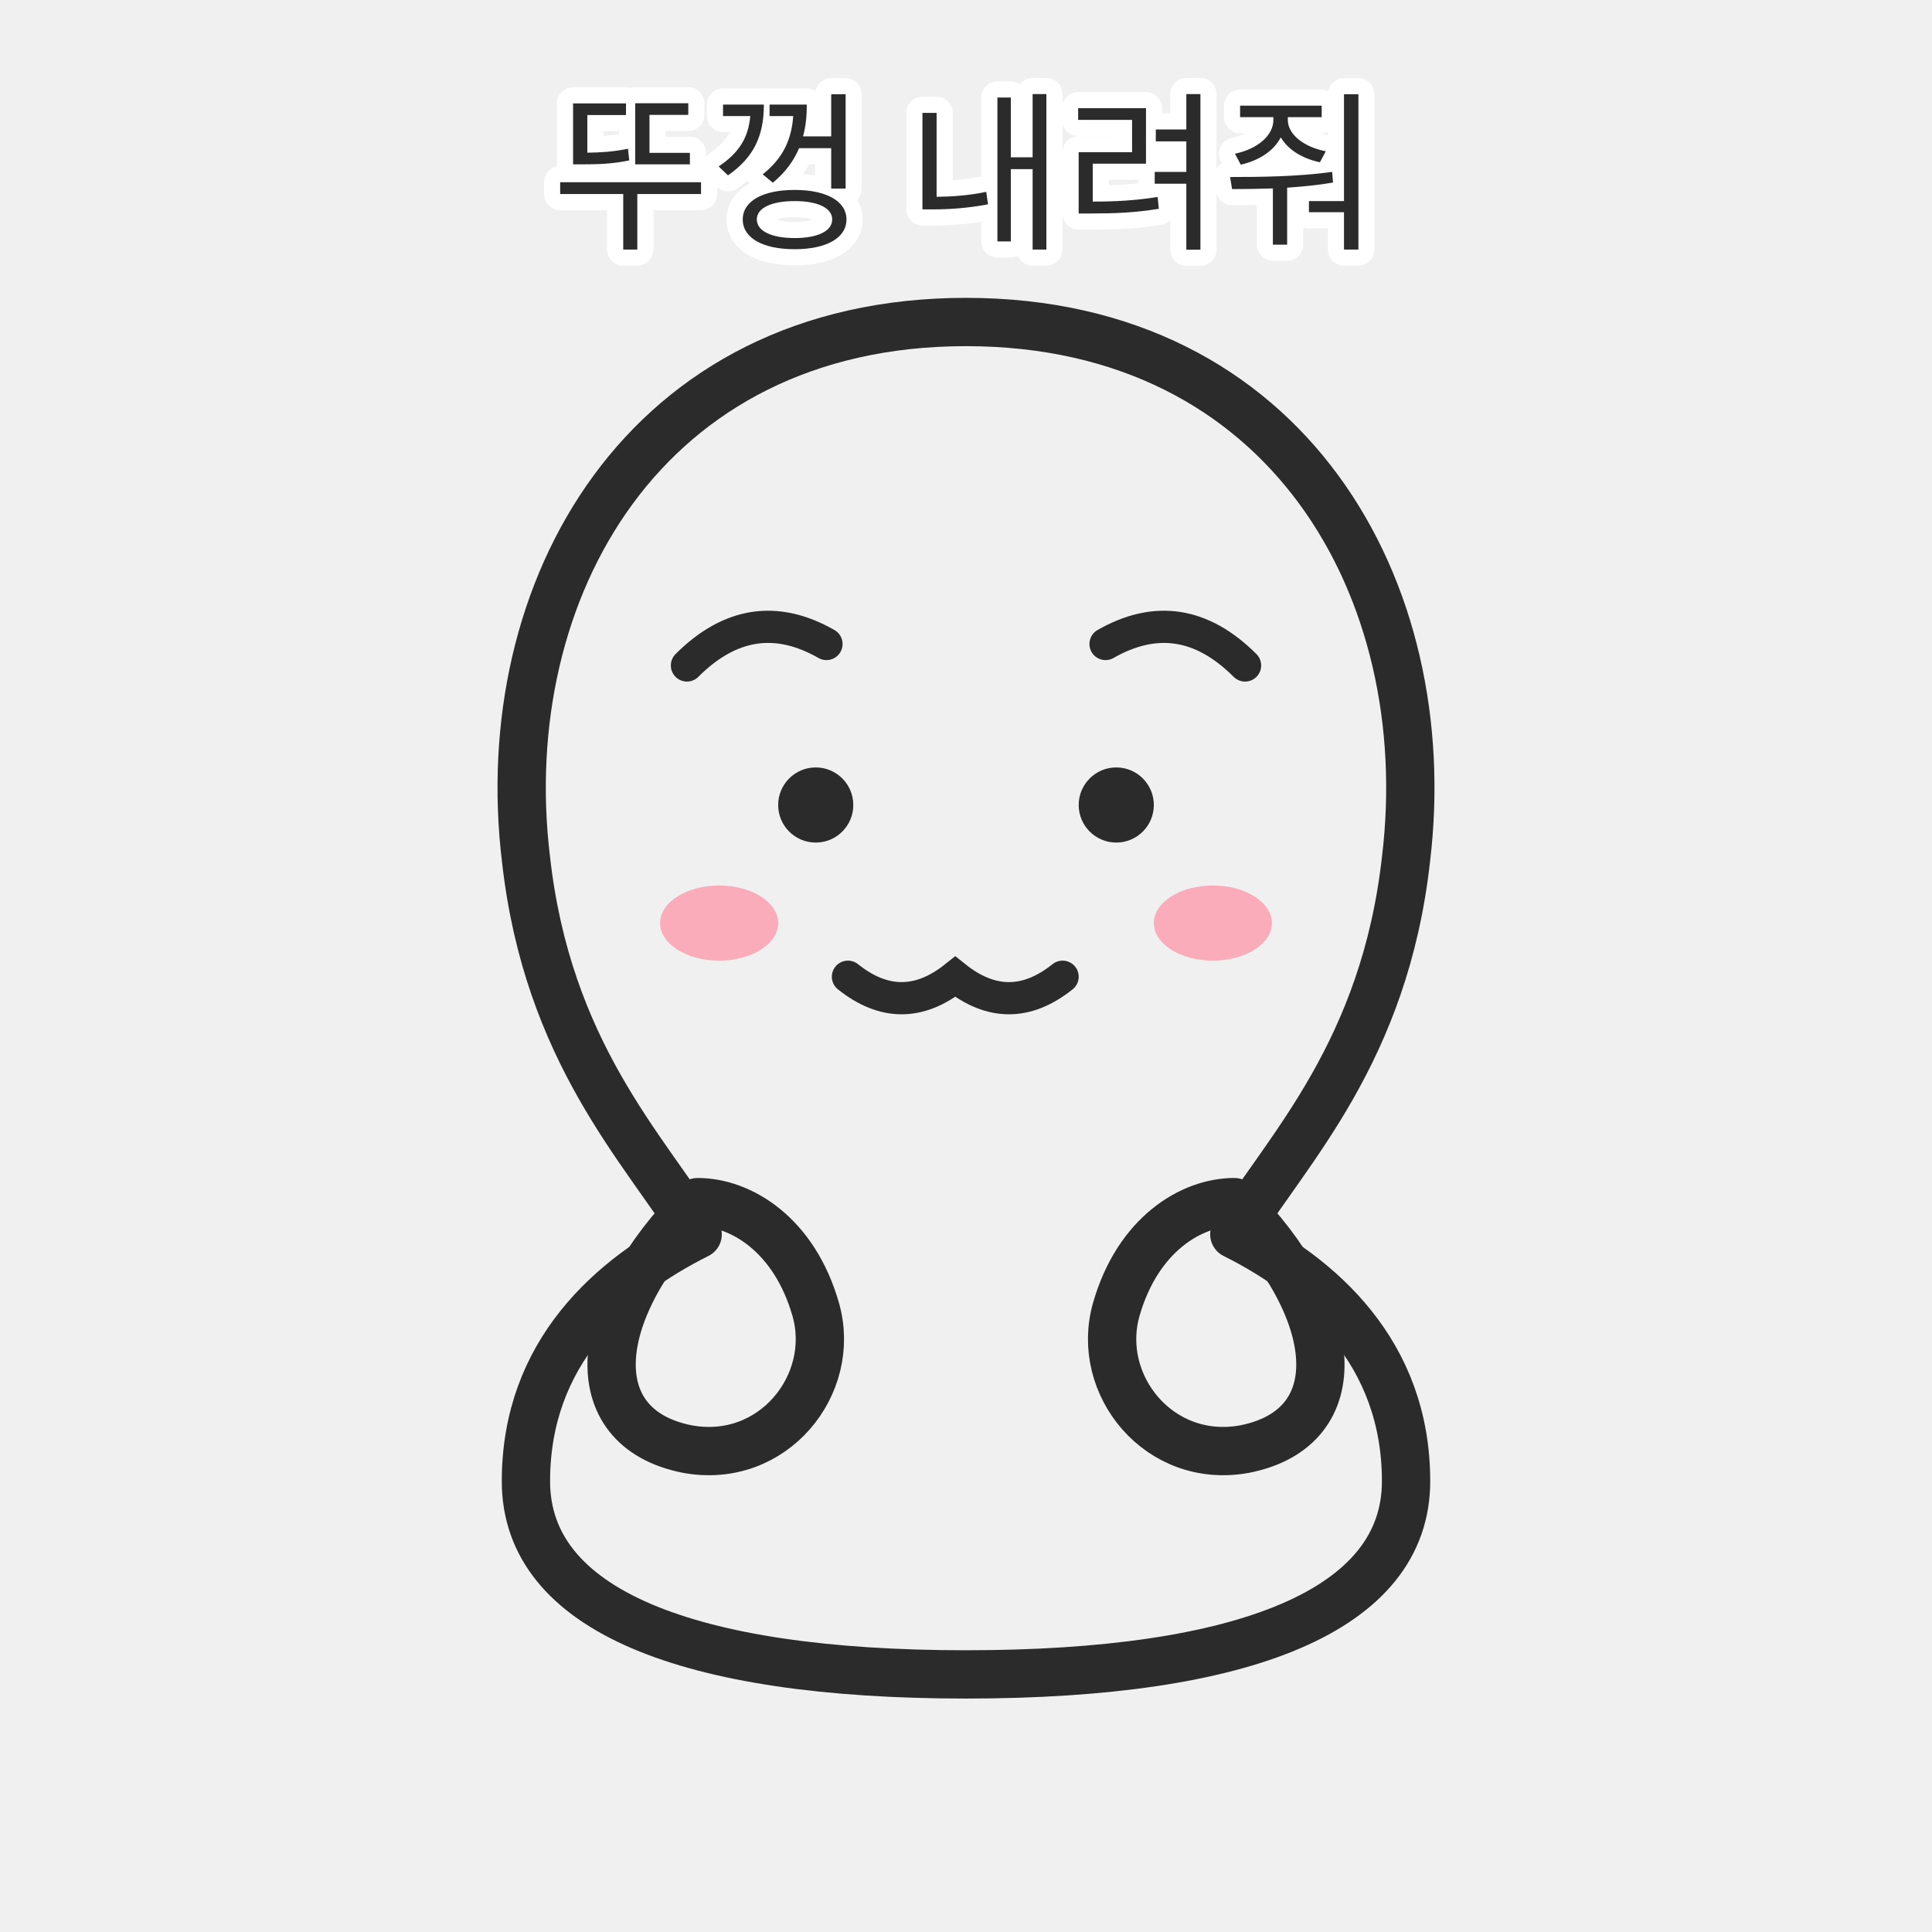
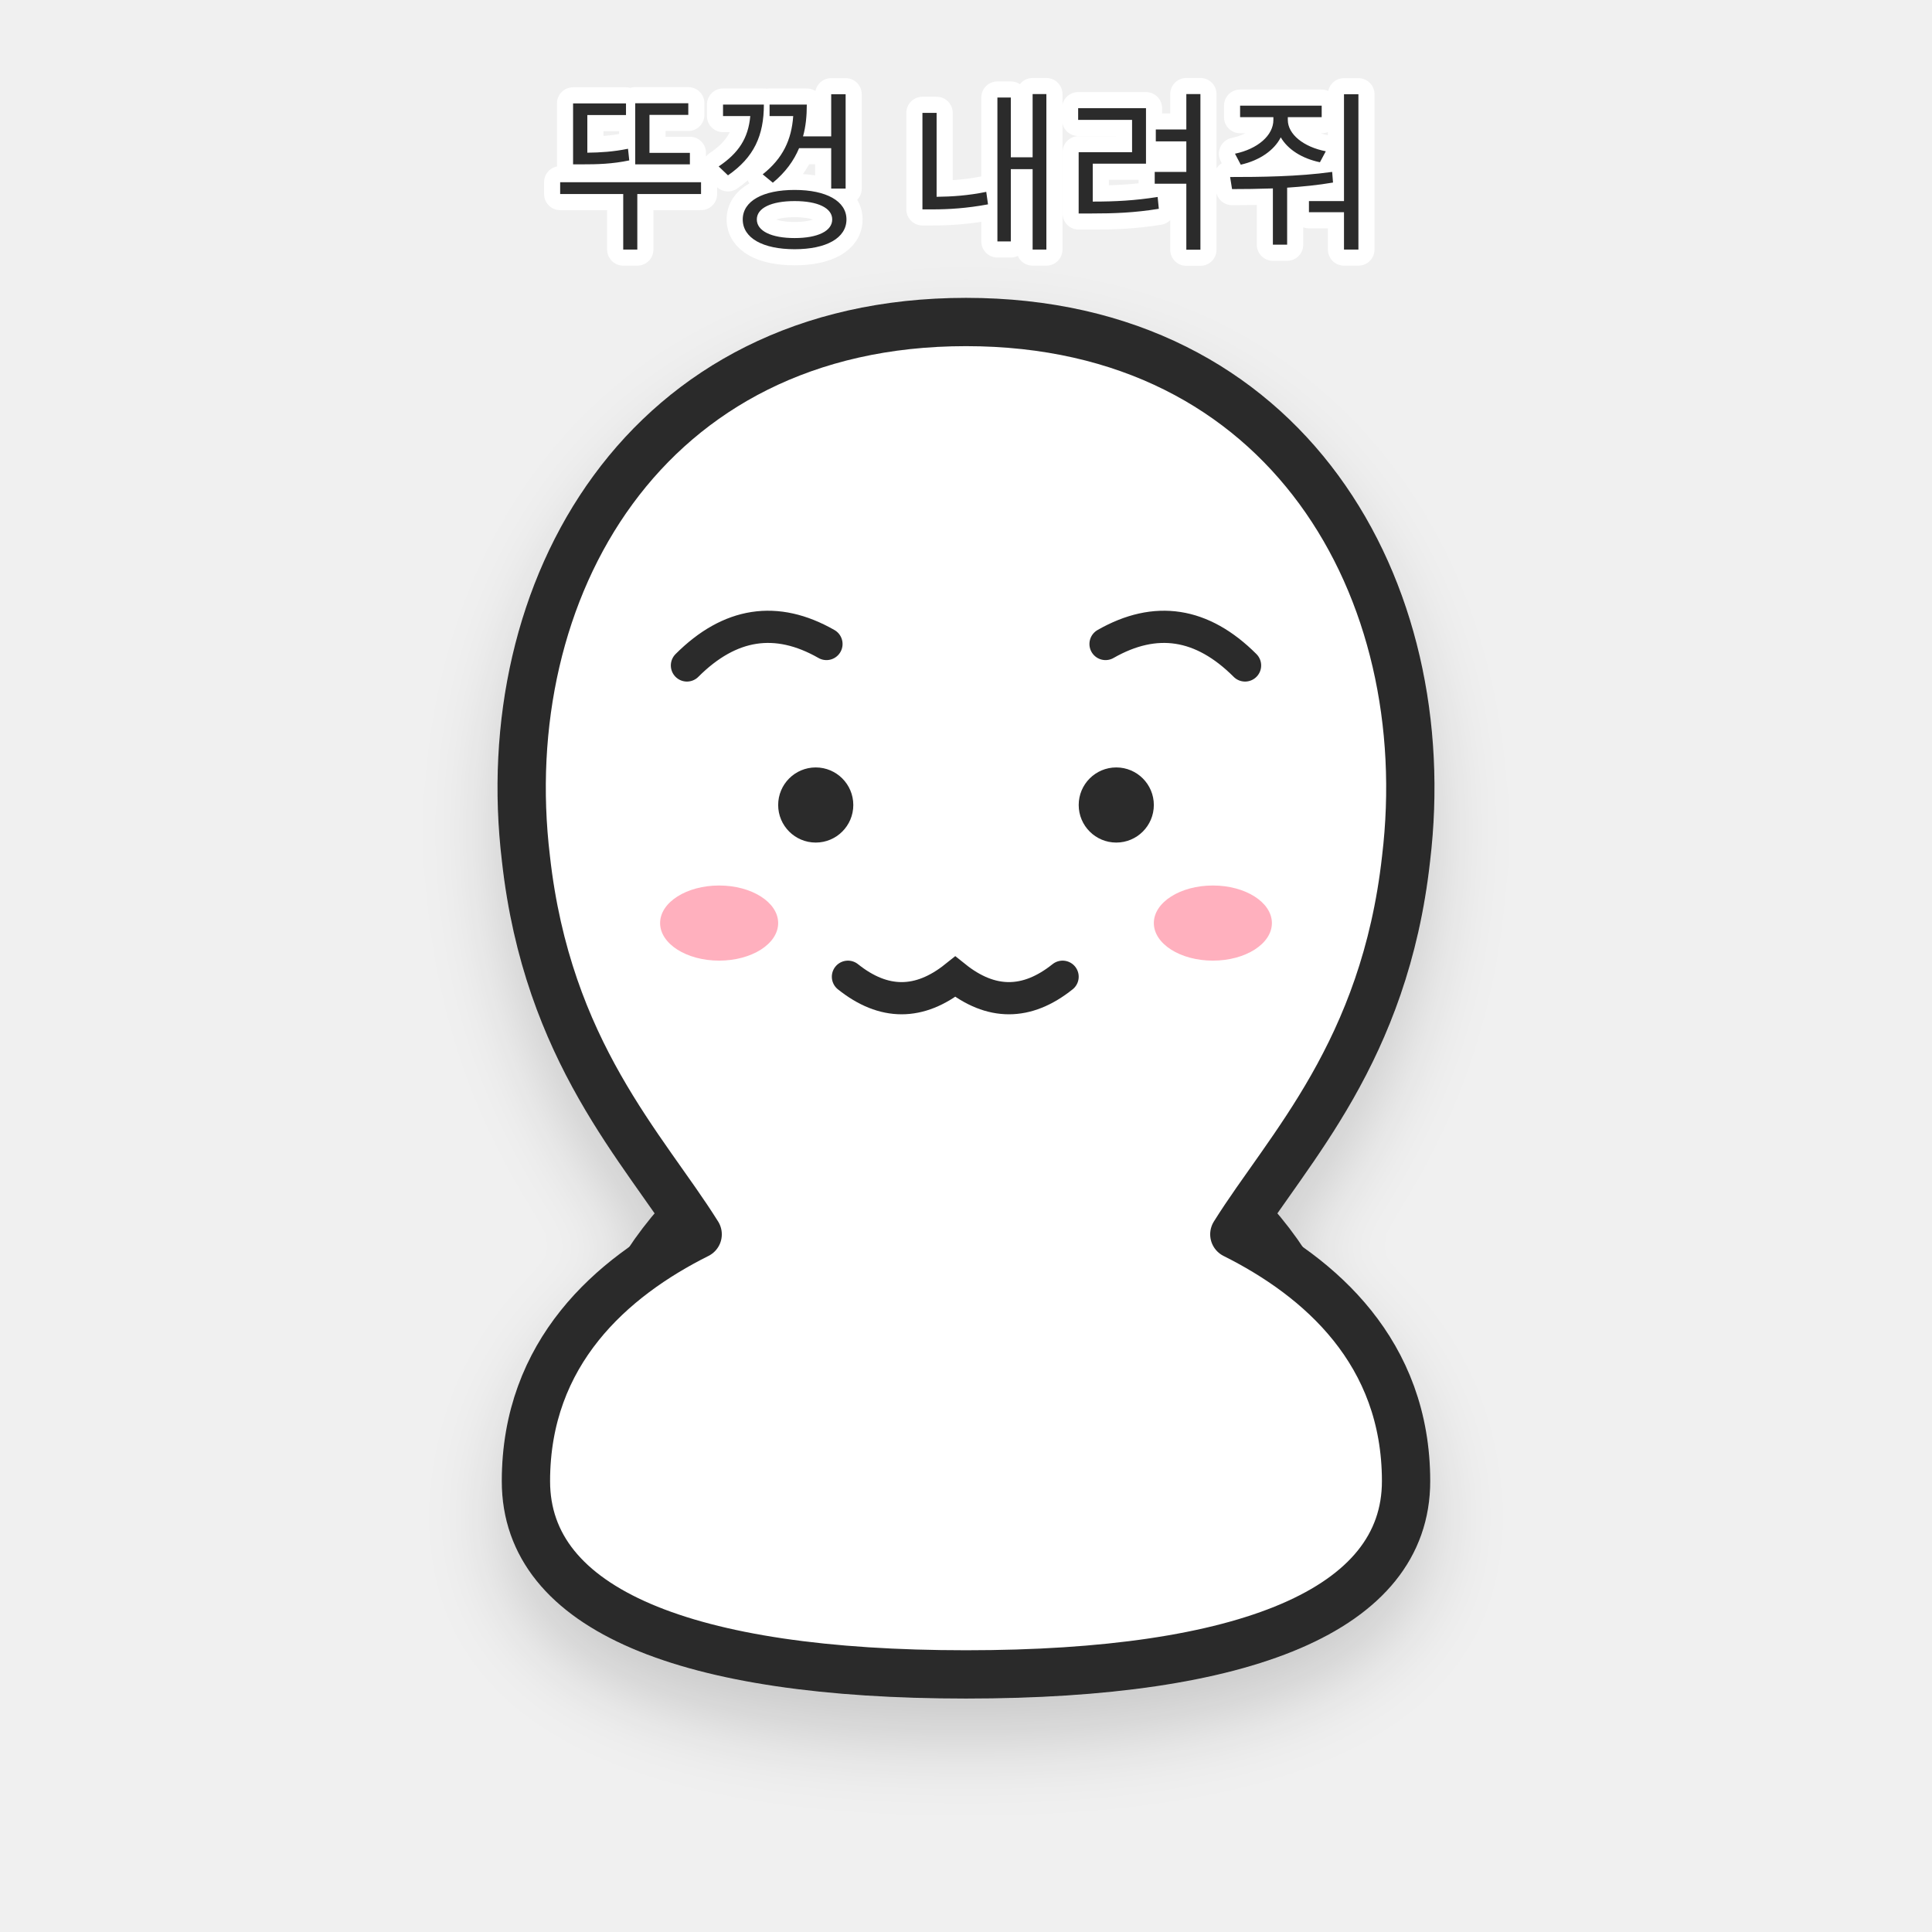
<svg xmlns="http://www.w3.org/2000/svg" width="360" height="360" viewBox="0 0 360 360">
-   <g fill="none" stroke="#2B2B2B" stroke-width="9" stroke-linecap="round" stroke-linejoin="round">
-     <path d="M180,60 C240,60 268,110 262,160 C258,196 240,214 230,230 C246,238 262,252 262,276 C262,300 232,312 180,312 C128,312 98,300 98,276 C98,252 114,238 130,230 C120,214 102,196 98,160 C92,110 120,60 180,60 Z" />
-     <path d="M130,224 C110,244 108,266 128,270 C144,273 156,258 152,244 C148,230 138,224 130,224 M230,224 C250,244 252,266 232,270 C216,273 204,258 208,244 C212,230 222,224 230,224" />
+   <defs>
+     <filter id="dropshadow" x="-30%" y="-20%" width="160%" height="150%">
+       <feDropShadow dx="0" dy="8" stdDeviation="7" flood-color="#000000" flood-opacity="0.16" />
+     </filter>
+   </defs>
+   <g filter="url(#dropshadow)">
+     <g fill="#FFFFFF" stroke="#2B2B2B" stroke-width="9" stroke-linejoin="round" stroke-linecap="round">
+       <path d="M130,224 C110,244 108,266 128,270 C144,273 156,258 152,244 C148,230 138,224 130,224 M230,224 C250,244 252,266 232,270 C216,273 204,258 208,244 C212,230 222,224 230,224" />
+       <path d="M180,60 C240,60 268,110 262,160 C258,196 240,214 230,230 C246,238 262,252 262,276 C262,300 232,312 180,312 C128,312 98,300 98,276 C98,252 114,238 130,230 C120,214 102,196 98,160 C92,110 120,60 180,60 Z" />
+     </g>
  </g>
  <path d="M128,124 Q140,112 154,120" fill="none" stroke="#2B2B2B" stroke-width="6" stroke-linecap="round" />
  <path d="M232,124 Q220,112 206,120" fill="none" stroke="#2B2B2B" stroke-width="6" stroke-linecap="round" />
  <circle cx="152" cy="150" r="7" fill="#2B2B2B" />
  <circle cx="208" cy="150" r="7" fill="#2B2B2B" />
  <path d="M158,182 Q168,190 178,182 Q188,190 198,182" fill="none" stroke="#2B2B2B" stroke-width="6" stroke-linecap="round" />
  <ellipse cx="134" cy="172" rx="11" ry="7" fill="#FF8FA3" opacity="0.7" />
  <ellipse cx="226" cy="172" rx="11" ry="7" fill="#FF8FA3" opacity="0.7" />
  <text x="180" y="44" text-anchor="middle" font-family="Jua" font-size="32" fill="#2B2B2B" stroke="#ffffff" stroke-width="6" paint-order="stroke" stroke-linejoin="round">뚜껑 내려줘</text>
</svg>
